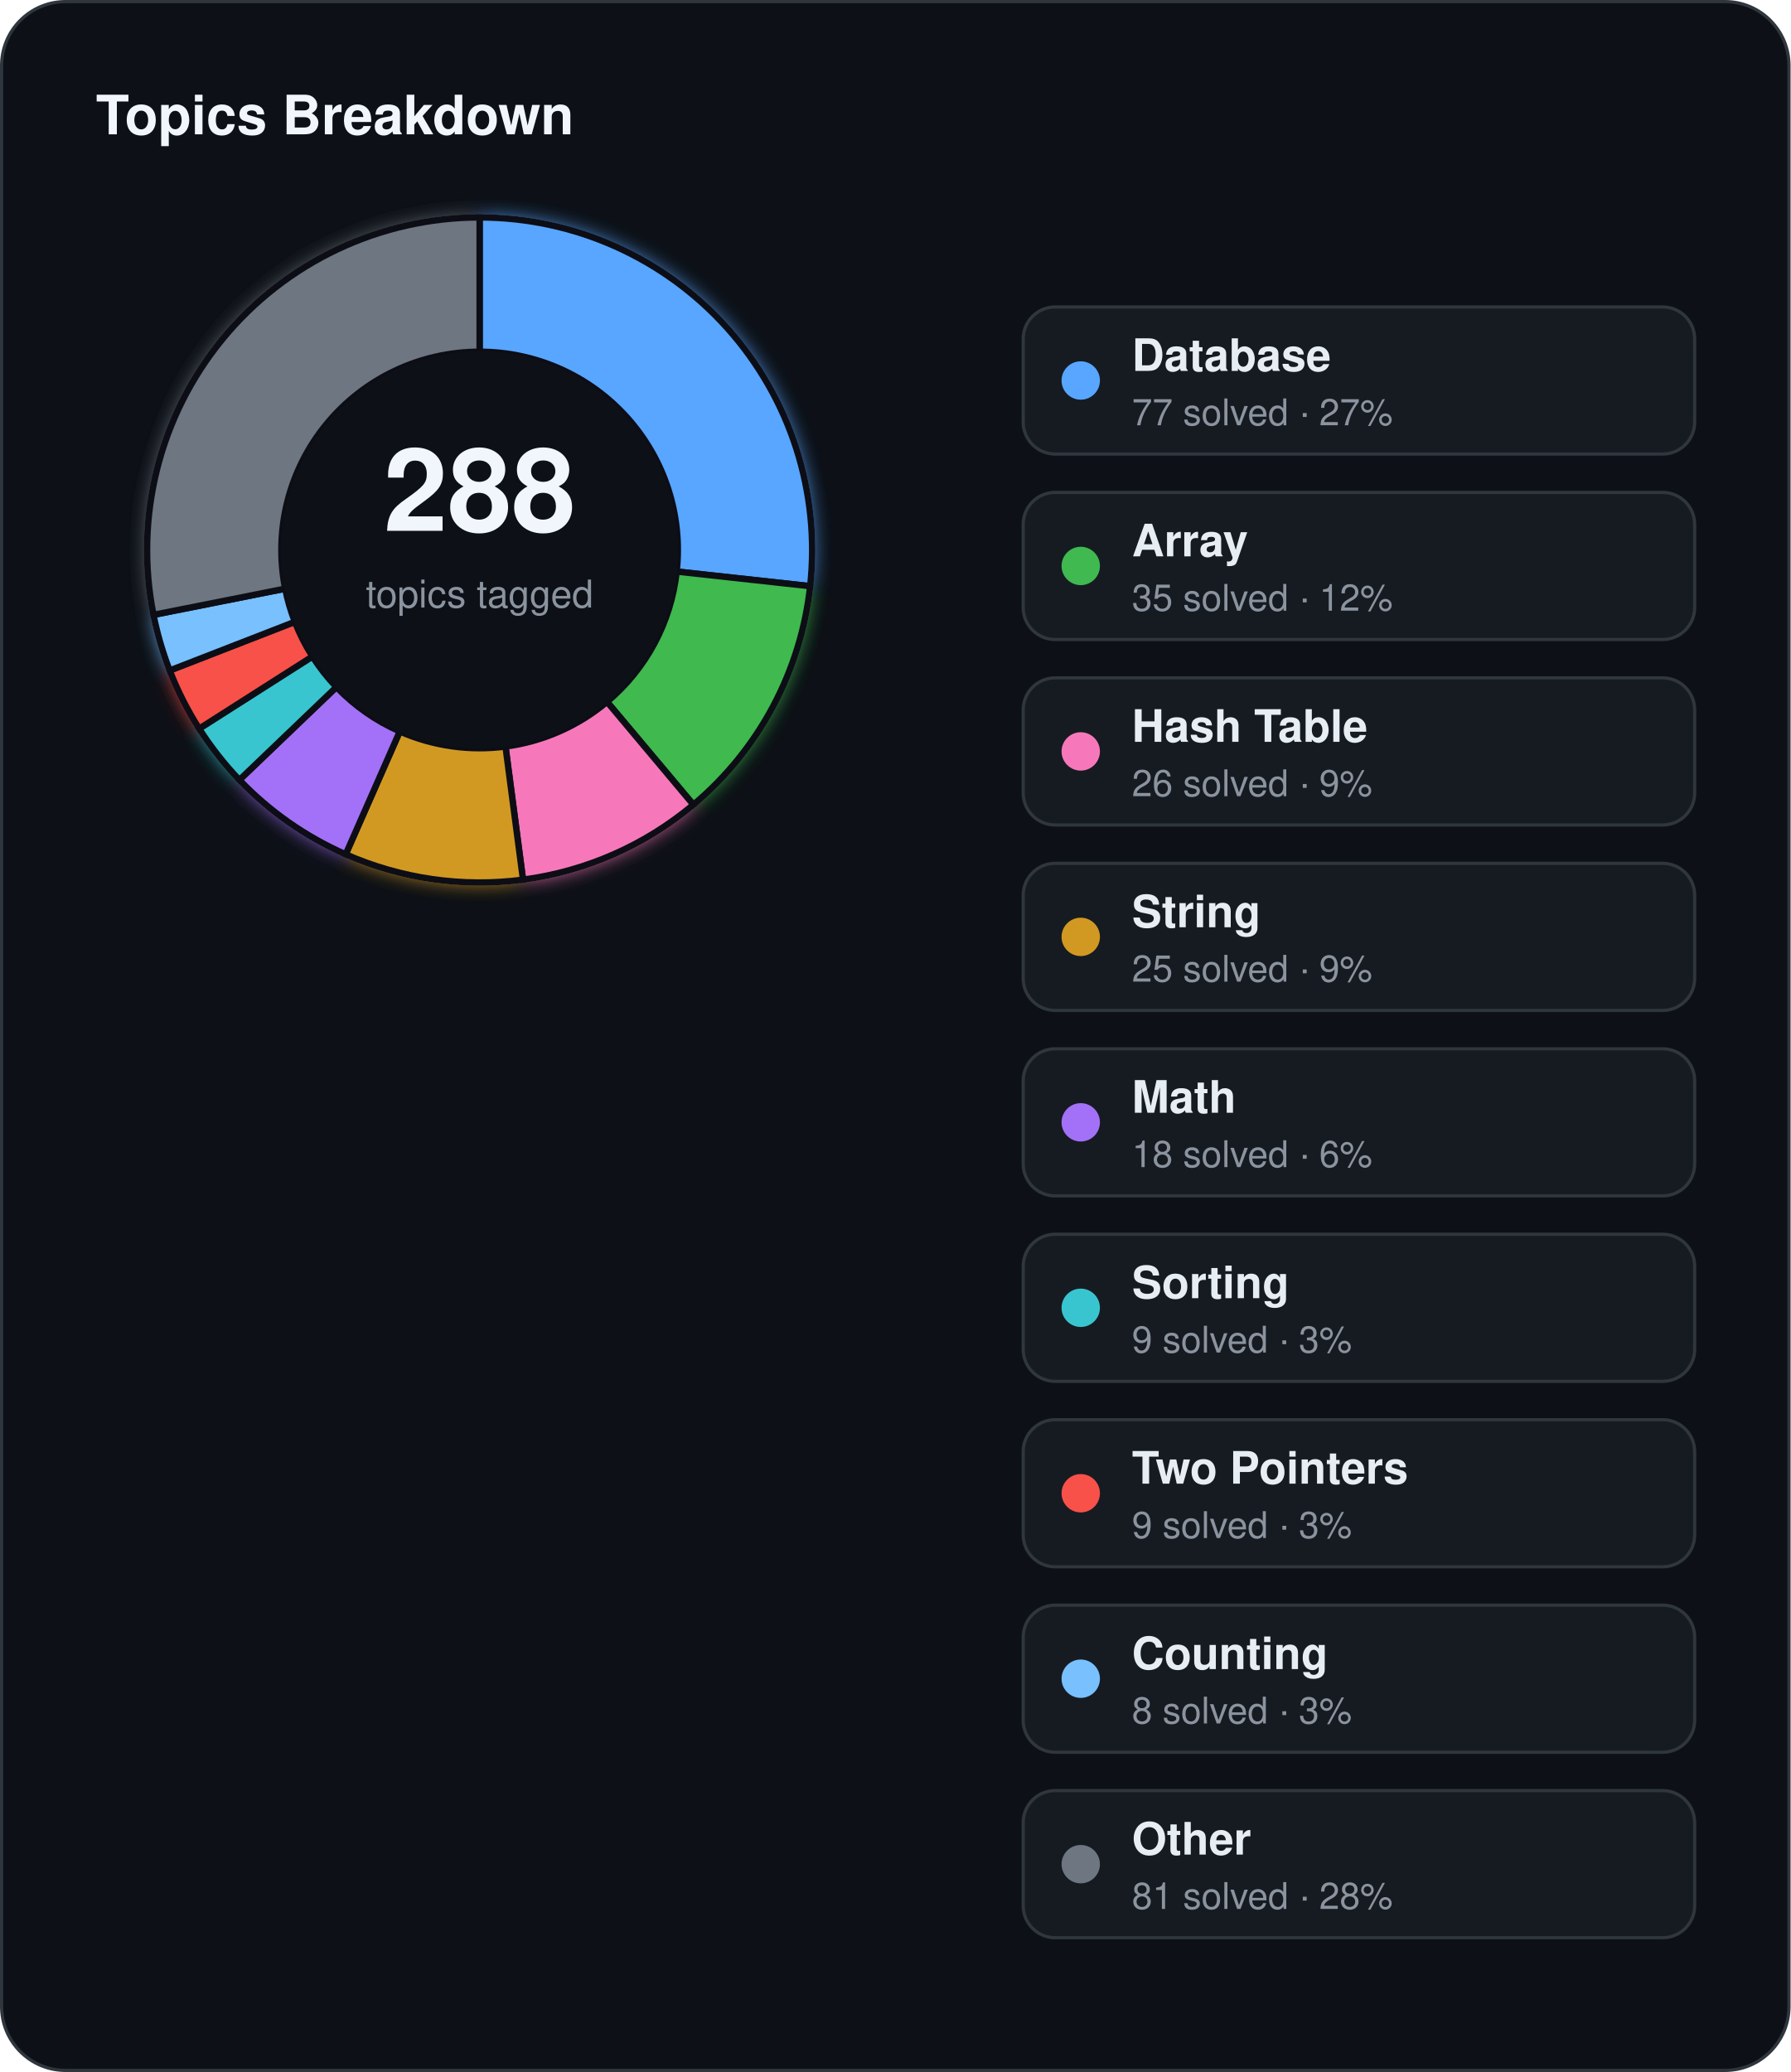
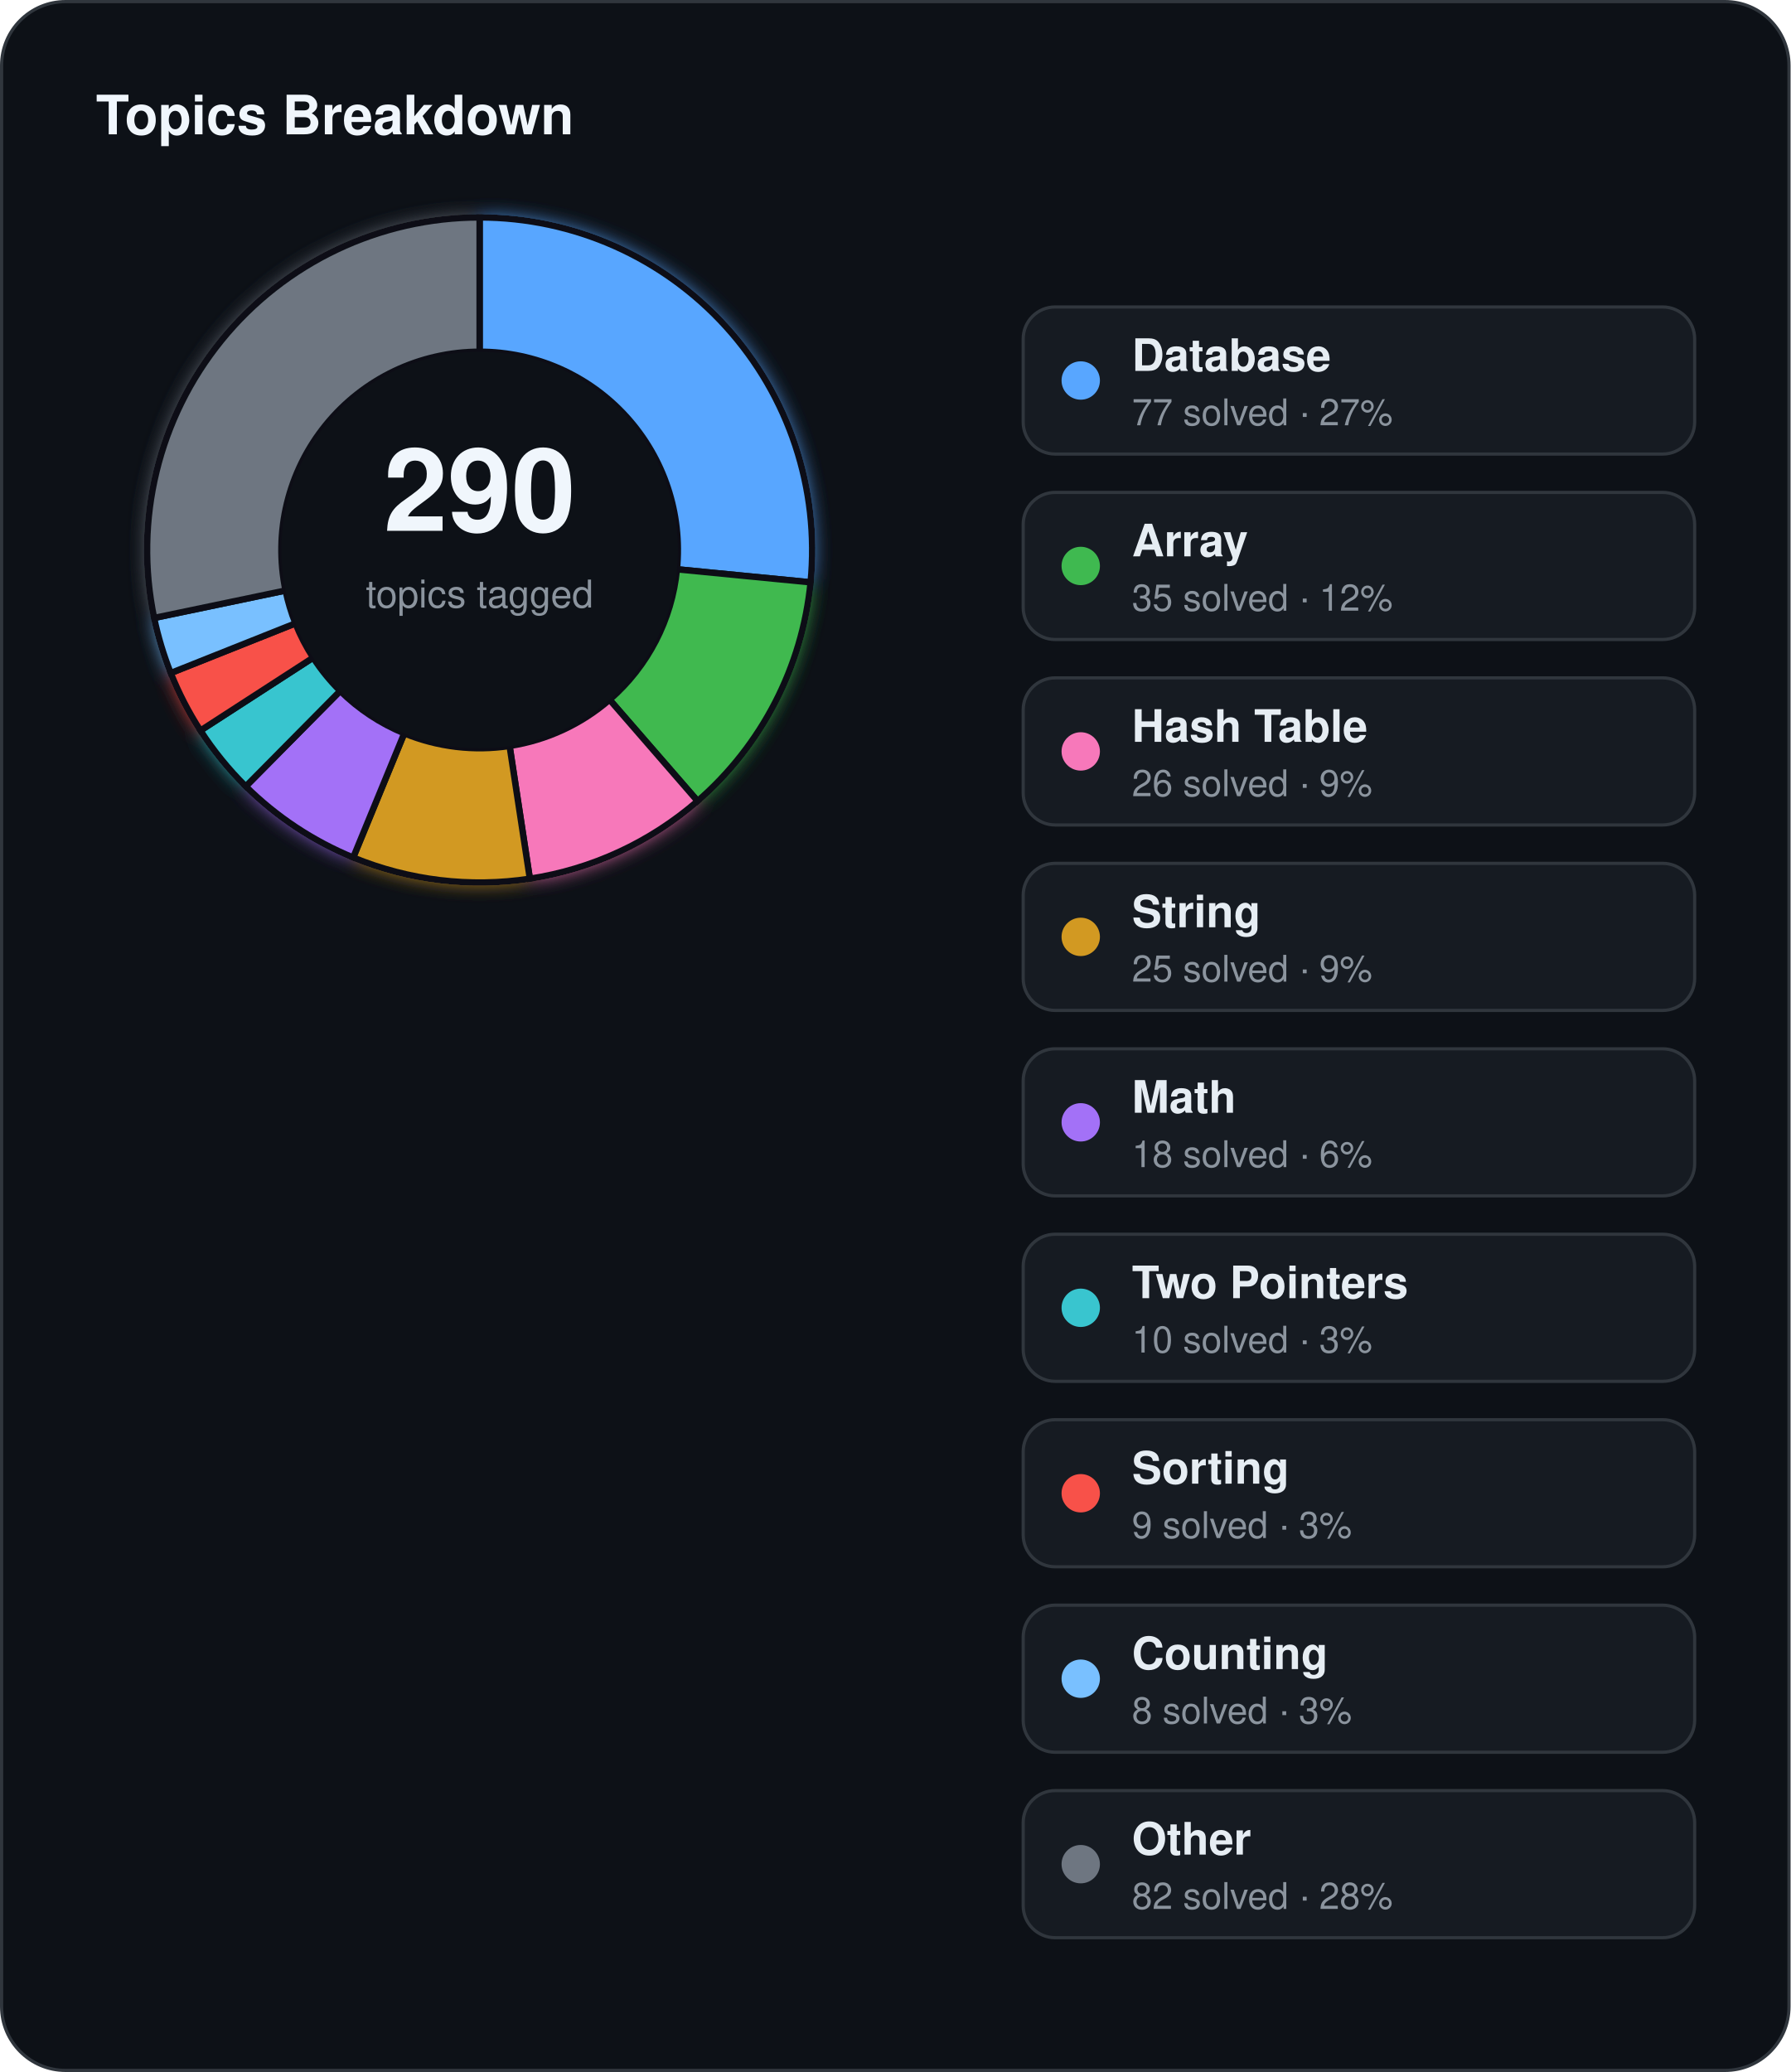
<svg xmlns="http://www.w3.org/2000/svg" width="560" height="648" viewBox="0 0 560 648">
  <defs>
    <filter id="topics-glow" x="-60%" y="-60%" width="220%" height="220%">
      <feGaussianBlur stdDeviation="3" result="blur" />
      <feMerge>
        <feMergeNode in="blur" />
        <feMergeNode in="SourceGraphic" />
      </feMerge>
    </filter>
  </defs>
  <rect x="0.5" y="0.5" width="559" height="647" rx="20" fill="#0d1117" stroke="#30363d" stroke-width="1" />
  <text x="30" y="42" fill="#f0f6fc" font-family="Segoe UI, Helvetica, Arial, sans-serif" font-size="17" font-weight="700">Topics Breakdown</text>
  <g filter="url(#topics-glow)">
-     <path d="M 150.00,68.00 A 104,104 0 0 1 253.38,183.32 L 211.63,178.75 A 62,62 0 0 0 150.00,110.00 Z" fill="#58a6ff" stroke="#0d1117" stroke-width="2" />
-     <path d="M 253.38,183.32 A 104,104 0 0 1 216.85,251.67 L 189.85,219.49 A 62,62 0 0 0 211.63,178.75 Z" fill="#3fb950" stroke="#0d1117" stroke-width="2" />
-     <path d="M 216.85,251.67 A 104,104 0 0 1 163.57,275.11 L 158.09,233.47 A 62,62 0 0 0 189.85,219.49 Z" fill="#f778ba" stroke="#0d1117" stroke-width="2" />
-     <path d="M 163.57,275.11 A 104,104 0 0 1 108.11,267.19 L 125.03,228.75 A 62,62 0 0 0 158.09,233.47 Z" fill="#d29922" stroke="#0d1117" stroke-width="2" />
-     <path d="M 108.11,267.19 A 104,104 0 0 1 74.87,243.92 L 105.21,214.87 A 62,62 0 0 0 125.03,228.75 Z" fill="#a371f7" stroke="#0d1117" stroke-width="2" />
-     <path d="M 74.87,243.92 A 104,104 0 0 1 62.29,227.88 L 97.71,205.31 A 62,62 0 0 0 105.21,214.87 Z" fill="#39c5cf" stroke="#0d1117" stroke-width="2" />
-     <path d="M 62.29,227.88 A 104,104 0 0 1 53.07,209.69 L 92.22,194.47 A 62,62 0 0 0 97.71,205.31 Z" fill="#f85149" stroke="#0d1117" stroke-width="2" />
-     <path d="M 53.07,209.69 A 104,104 0 0 1 48.00,192.29 L 89.19,184.10 A 62,62 0 0 0 92.22,194.47 Z" fill="#79c0ff" stroke="#0d1117" stroke-width="2" />
-     <path d="M 48.00,192.29 A 104,104 0 0 1 150.00,68.00 L 150.00,110.00 A 62,62 0 0 0 89.19,184.10 Z" fill="#6e7681" stroke="#0d1117" stroke-width="2" />
+     <path d="M 150.00,68.00 A 104,104 0 0 1 253.51,182.12 L 211.71,178.04 A 62,62 0 0 0 150.00,110.00 Z" fill="#58a6ff" stroke="#0d1117" stroke-width="2" />
+     <path d="M 253.51,182.12 A 104,104 0 0 1 218.18,250.53 L 190.65,218.82 A 62,62 0 0 0 211.71,178.04 Z" fill="#3fb950" stroke="#0d1117" stroke-width="2" />
+     <path d="M 218.18,250.53 A 104,104 0 0 1 165.71,274.81 L 159.37,233.29 A 62,62 0 0 0 190.65,218.82 Z" fill="#f778ba" stroke="#0d1117" stroke-width="2" />
+     <path d="M 165.71,274.81 A 104,104 0 0 1 110.46,268.19 L 126.43,229.34 A 62,62 0 0 0 159.37,233.29 Z" fill="#d29922" stroke="#0d1117" stroke-width="2" />
+     <path d="M 110.46,268.19 A 104,104 0 0 1 76.86,245.94 L 106.40,216.08 A 62,62 0 0 0 126.43,229.34 Z" fill="#a371f7" stroke="#0d1117" stroke-width="2" />
+     <path d="M 76.86,245.94 A 104,104 0 0 1 62.68,228.48 L 97.94,205.67 A 62,62 0 0 0 106.40,216.08 Z" fill="#39c5cf" stroke="#0d1117" stroke-width="2" />
+     <path d="M 62.68,228.48 A 104,104 0 0 1 53.39,210.49 L 92.40,194.95 A 62,62 0 0 0 97.94,205.67 Z" fill="#f85149" stroke="#0d1117" stroke-width="2" />
+     <path d="M 53.39,210.49 A 104,104 0 0 1 48.20,193.26 L 89.31,184.67 A 62,62 0 0 0 92.40,194.95 Z" fill="#79c0ff" stroke="#0d1117" stroke-width="2" />
+     <path d="M 48.20,193.26 A 104,104 0 0 1 150.00,68.00 L 150.00,110.00 A 62,62 0 0 0 89.31,184.67 Z" fill="#6e7681" stroke="#0d1117" stroke-width="2" />
  </g>
  <circle cx="150" cy="172" r="62" fill="#0d1117" />
-   <text x="150" y="166" text-anchor="middle" fill="#f0f6fc" font-family="Segoe UI, Helvetica, Arial, sans-serif" font-size="36" font-weight="700">288</text>
+   <text x="150" y="166" text-anchor="middle" fill="#f0f6fc" font-family="Segoe UI, Helvetica, Arial, sans-serif" font-size="36" font-weight="700">290</text>
  <text x="150" y="190" text-anchor="middle" fill="#8b949e" font-family="Segoe UI, Helvetica, Arial, sans-serif" font-size="12">topics tagged</text>
  <rect x="320" y="96" width="210" height="46" rx="10" fill="#161b22" stroke="#30363d" stroke-width="1" />
  <circle cx="338" cy="119" r="6" fill="#58a6ff" />
  <text x="354" y="116" fill="#e6edf3" font-family="Segoe UI, Helvetica, Arial, sans-serif" font-size="14" font-weight="600">Database</text>
  <text x="354" y="133" fill="#8b949e" font-family="Segoe UI, Helvetica, Arial, sans-serif" font-size="11.5">77 solved · 27%</text>
  <rect x="320" y="154" width="210" height="46" rx="10" fill="#161b22" stroke="#30363d" stroke-width="1" />
  <circle cx="338" cy="177" r="6" fill="#3fb950" />
  <text x="354" y="174" fill="#e6edf3" font-family="Segoe UI, Helvetica, Arial, sans-serif" font-size="14" font-weight="600">Array</text>
  <text x="354" y="191" fill="#8b949e" font-family="Segoe UI, Helvetica, Arial, sans-serif" font-size="11.5">35 solved · 12%</text>
  <rect x="320" y="212" width="210" height="46" rx="10" fill="#161b22" stroke="#30363d" stroke-width="1" />
  <circle cx="338" cy="235" r="6" fill="#f778ba" />
  <text x="354" y="232" fill="#e6edf3" font-family="Segoe UI, Helvetica, Arial, sans-serif" font-size="14" font-weight="600">Hash Table</text>
  <text x="354" y="249" fill="#8b949e" font-family="Segoe UI, Helvetica, Arial, sans-serif" font-size="11.5">26 solved · 9%</text>
  <rect x="320" y="270" width="210" height="46" rx="10" fill="#161b22" stroke="#30363d" stroke-width="1" />
  <circle cx="338" cy="293" r="6" fill="#d29922" />
  <text x="354" y="290" fill="#e6edf3" font-family="Segoe UI, Helvetica, Arial, sans-serif" font-size="14" font-weight="600">String</text>
  <text x="354" y="307" fill="#8b949e" font-family="Segoe UI, Helvetica, Arial, sans-serif" font-size="11.5">25 solved · 9%</text>
  <rect x="320" y="328" width="210" height="46" rx="10" fill="#161b22" stroke="#30363d" stroke-width="1" />
  <circle cx="338" cy="351" r="6" fill="#a371f7" />
  <text x="354" y="348" fill="#e6edf3" font-family="Segoe UI, Helvetica, Arial, sans-serif" font-size="14" font-weight="600">Math</text>
  <text x="354" y="365" fill="#8b949e" font-family="Segoe UI, Helvetica, Arial, sans-serif" font-size="11.5">18 solved · 6%</text>
  <rect x="320" y="386" width="210" height="46" rx="10" fill="#161b22" stroke="#30363d" stroke-width="1" />
  <circle cx="338" cy="409" r="6" fill="#39c5cf" />
-   <text x="354" y="406" fill="#e6edf3" font-family="Segoe UI, Helvetica, Arial, sans-serif" font-size="14" font-weight="600">Sorting</text>
-   <text x="354" y="423" fill="#8b949e" font-family="Segoe UI, Helvetica, Arial, sans-serif" font-size="11.5">9 solved · 3%</text>
+   <text x="354" y="406" fill="#e6edf3" font-family="Segoe UI, Helvetica, Arial, sans-serif" font-size="14" font-weight="600">Two Pointers</text>
+   <text x="354" y="423" fill="#8b949e" font-family="Segoe UI, Helvetica, Arial, sans-serif" font-size="11.5">10 solved · 3%</text>
  <rect x="320" y="444" width="210" height="46" rx="10" fill="#161b22" stroke="#30363d" stroke-width="1" />
  <circle cx="338" cy="467" r="6" fill="#f85149" />
-   <text x="354" y="464" fill="#e6edf3" font-family="Segoe UI, Helvetica, Arial, sans-serif" font-size="14" font-weight="600">Two Pointers</text>
+   <text x="354" y="464" fill="#e6edf3" font-family="Segoe UI, Helvetica, Arial, sans-serif" font-size="14" font-weight="600">Sorting</text>
  <text x="354" y="481" fill="#8b949e" font-family="Segoe UI, Helvetica, Arial, sans-serif" font-size="11.5">9 solved · 3%</text>
  <rect x="320" y="502" width="210" height="46" rx="10" fill="#161b22" stroke="#30363d" stroke-width="1" />
  <circle cx="338" cy="525" r="6" fill="#79c0ff" />
  <text x="354" y="522" fill="#e6edf3" font-family="Segoe UI, Helvetica, Arial, sans-serif" font-size="14" font-weight="600">Counting</text>
  <text x="354" y="539" fill="#8b949e" font-family="Segoe UI, Helvetica, Arial, sans-serif" font-size="11.5">8 solved · 3%</text>
  <rect x="320" y="560" width="210" height="46" rx="10" fill="#161b22" stroke="#30363d" stroke-width="1" />
  <circle cx="338" cy="583" r="6" fill="#6e7681" />
  <text x="354" y="580" fill="#e6edf3" font-family="Segoe UI, Helvetica, Arial, sans-serif" font-size="14" font-weight="600">Other</text>
-   <text x="354" y="597" fill="#8b949e" font-family="Segoe UI, Helvetica, Arial, sans-serif" font-size="11.5">81 solved · 28%</text>
+   <text x="354" y="597" fill="#8b949e" font-family="Segoe UI, Helvetica, Arial, sans-serif" font-size="11.5">82 solved · 28%</text>
</svg>
